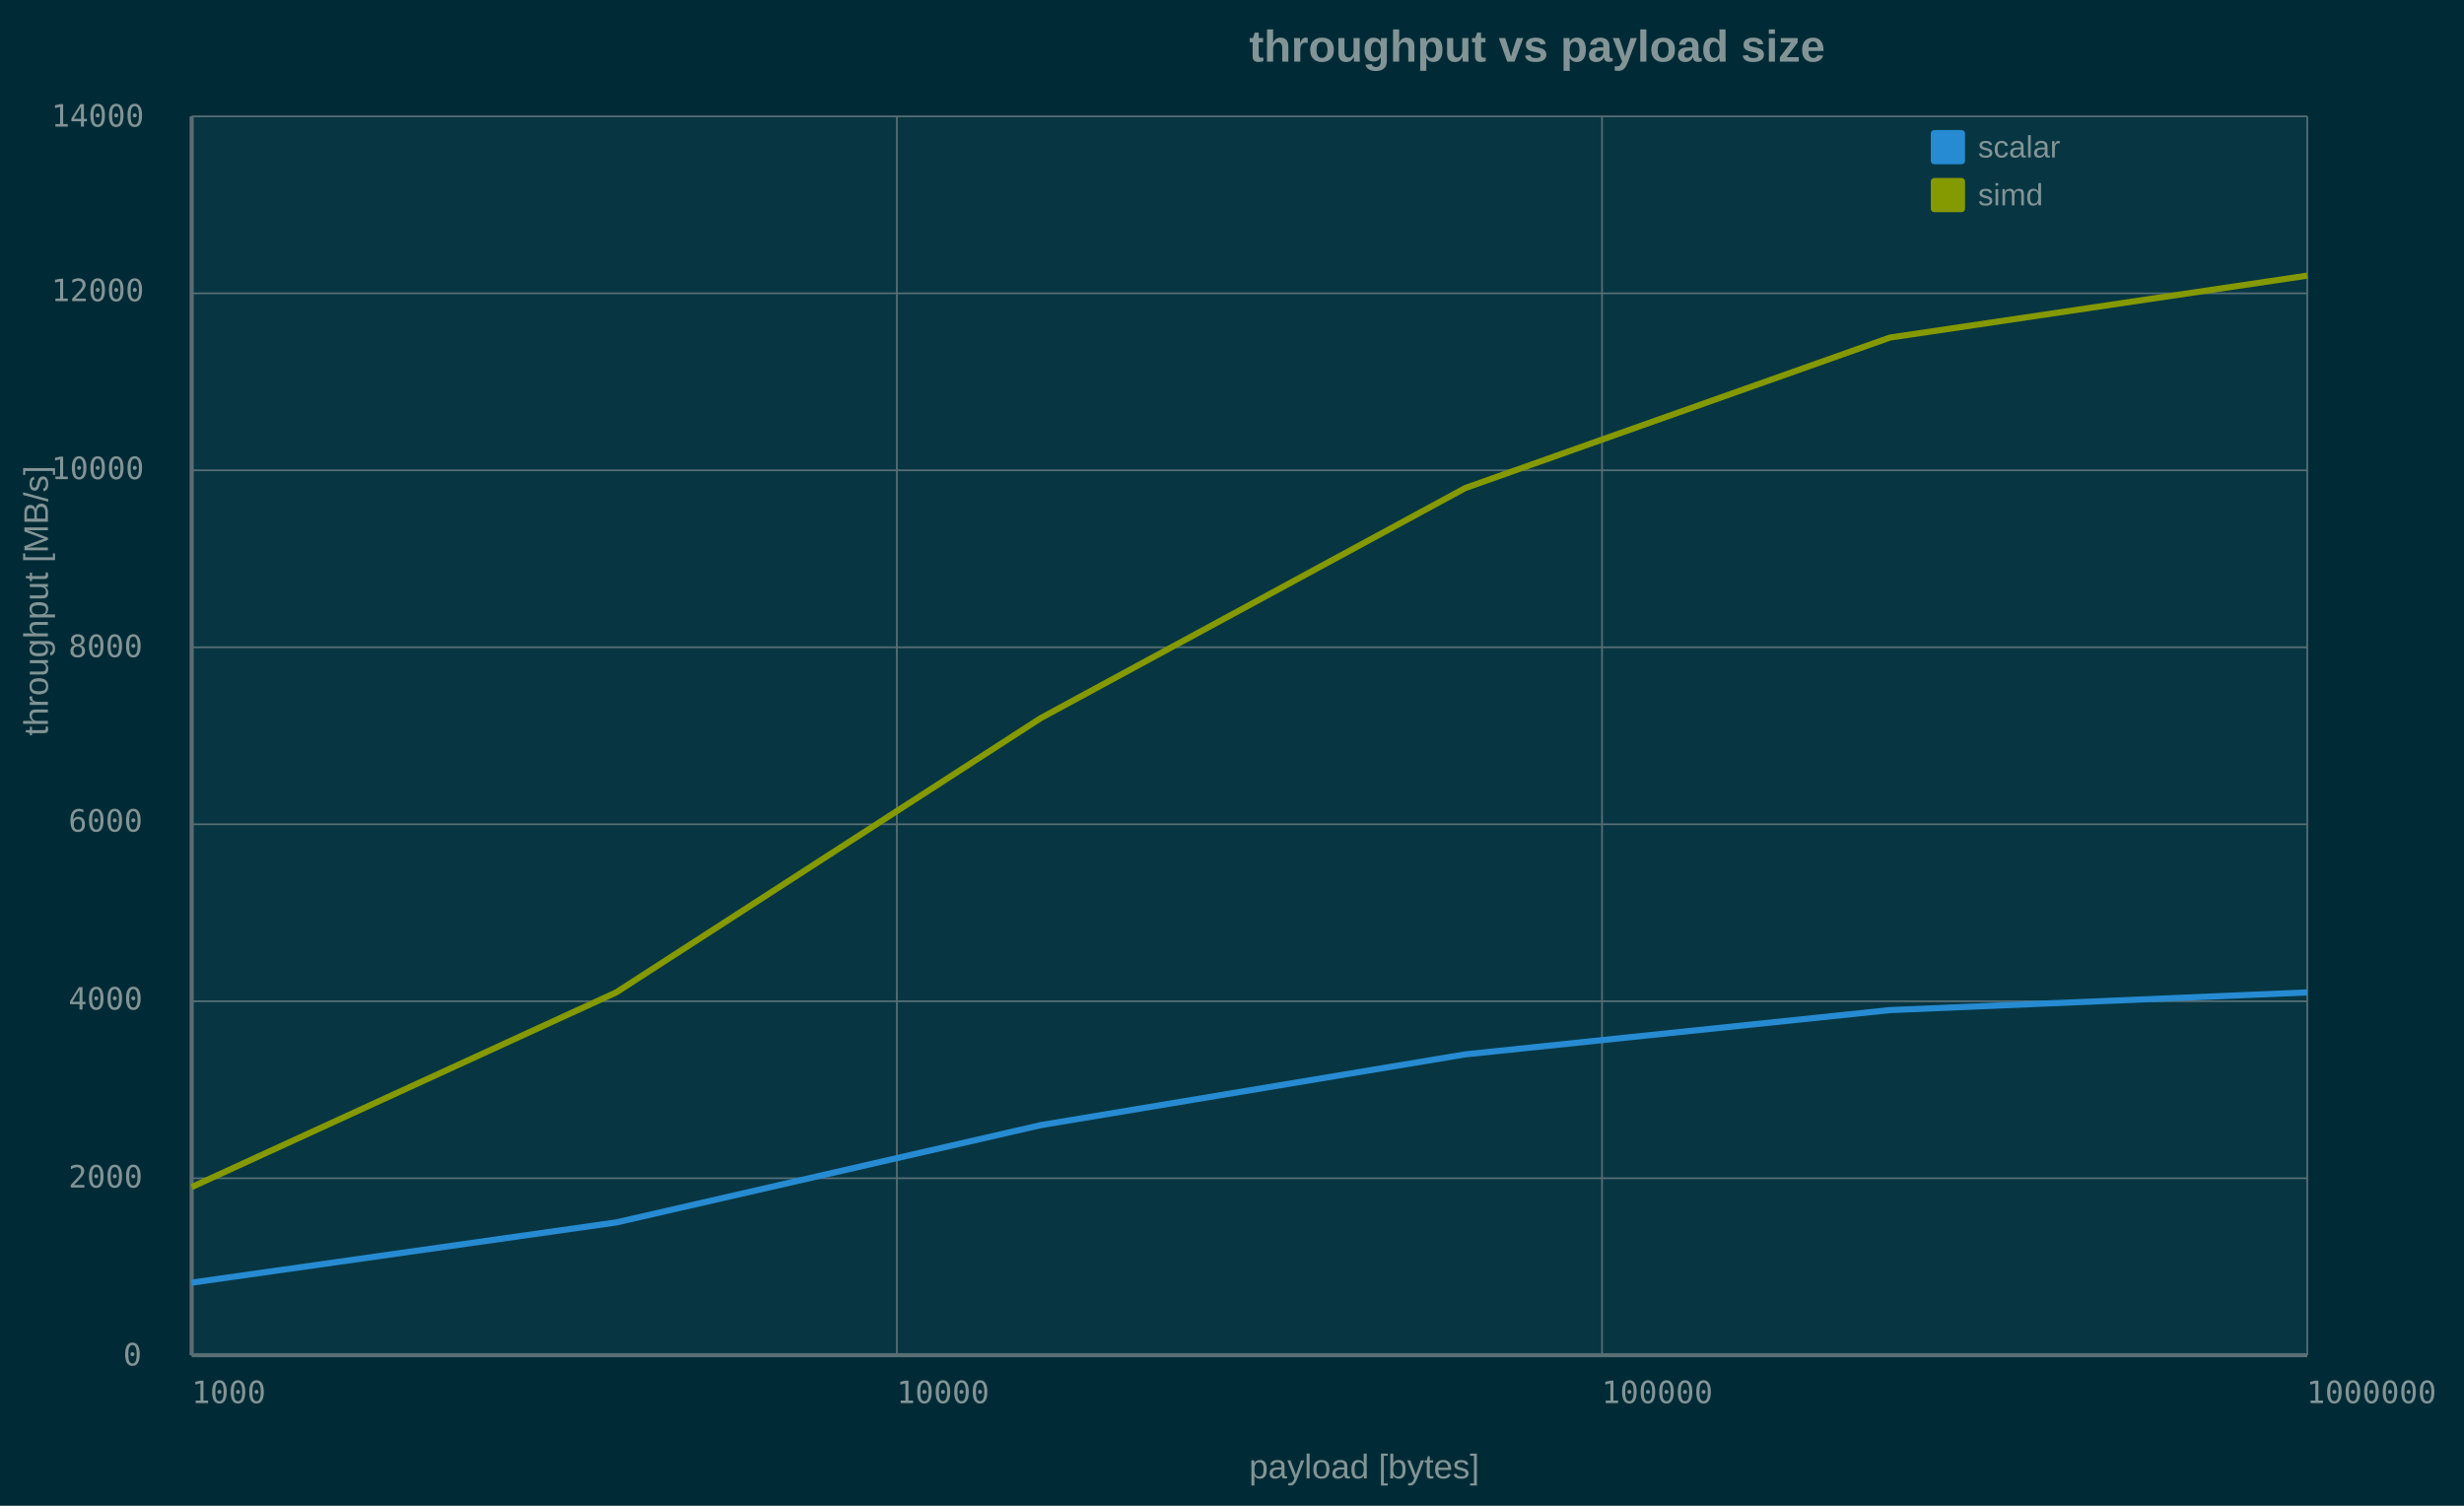
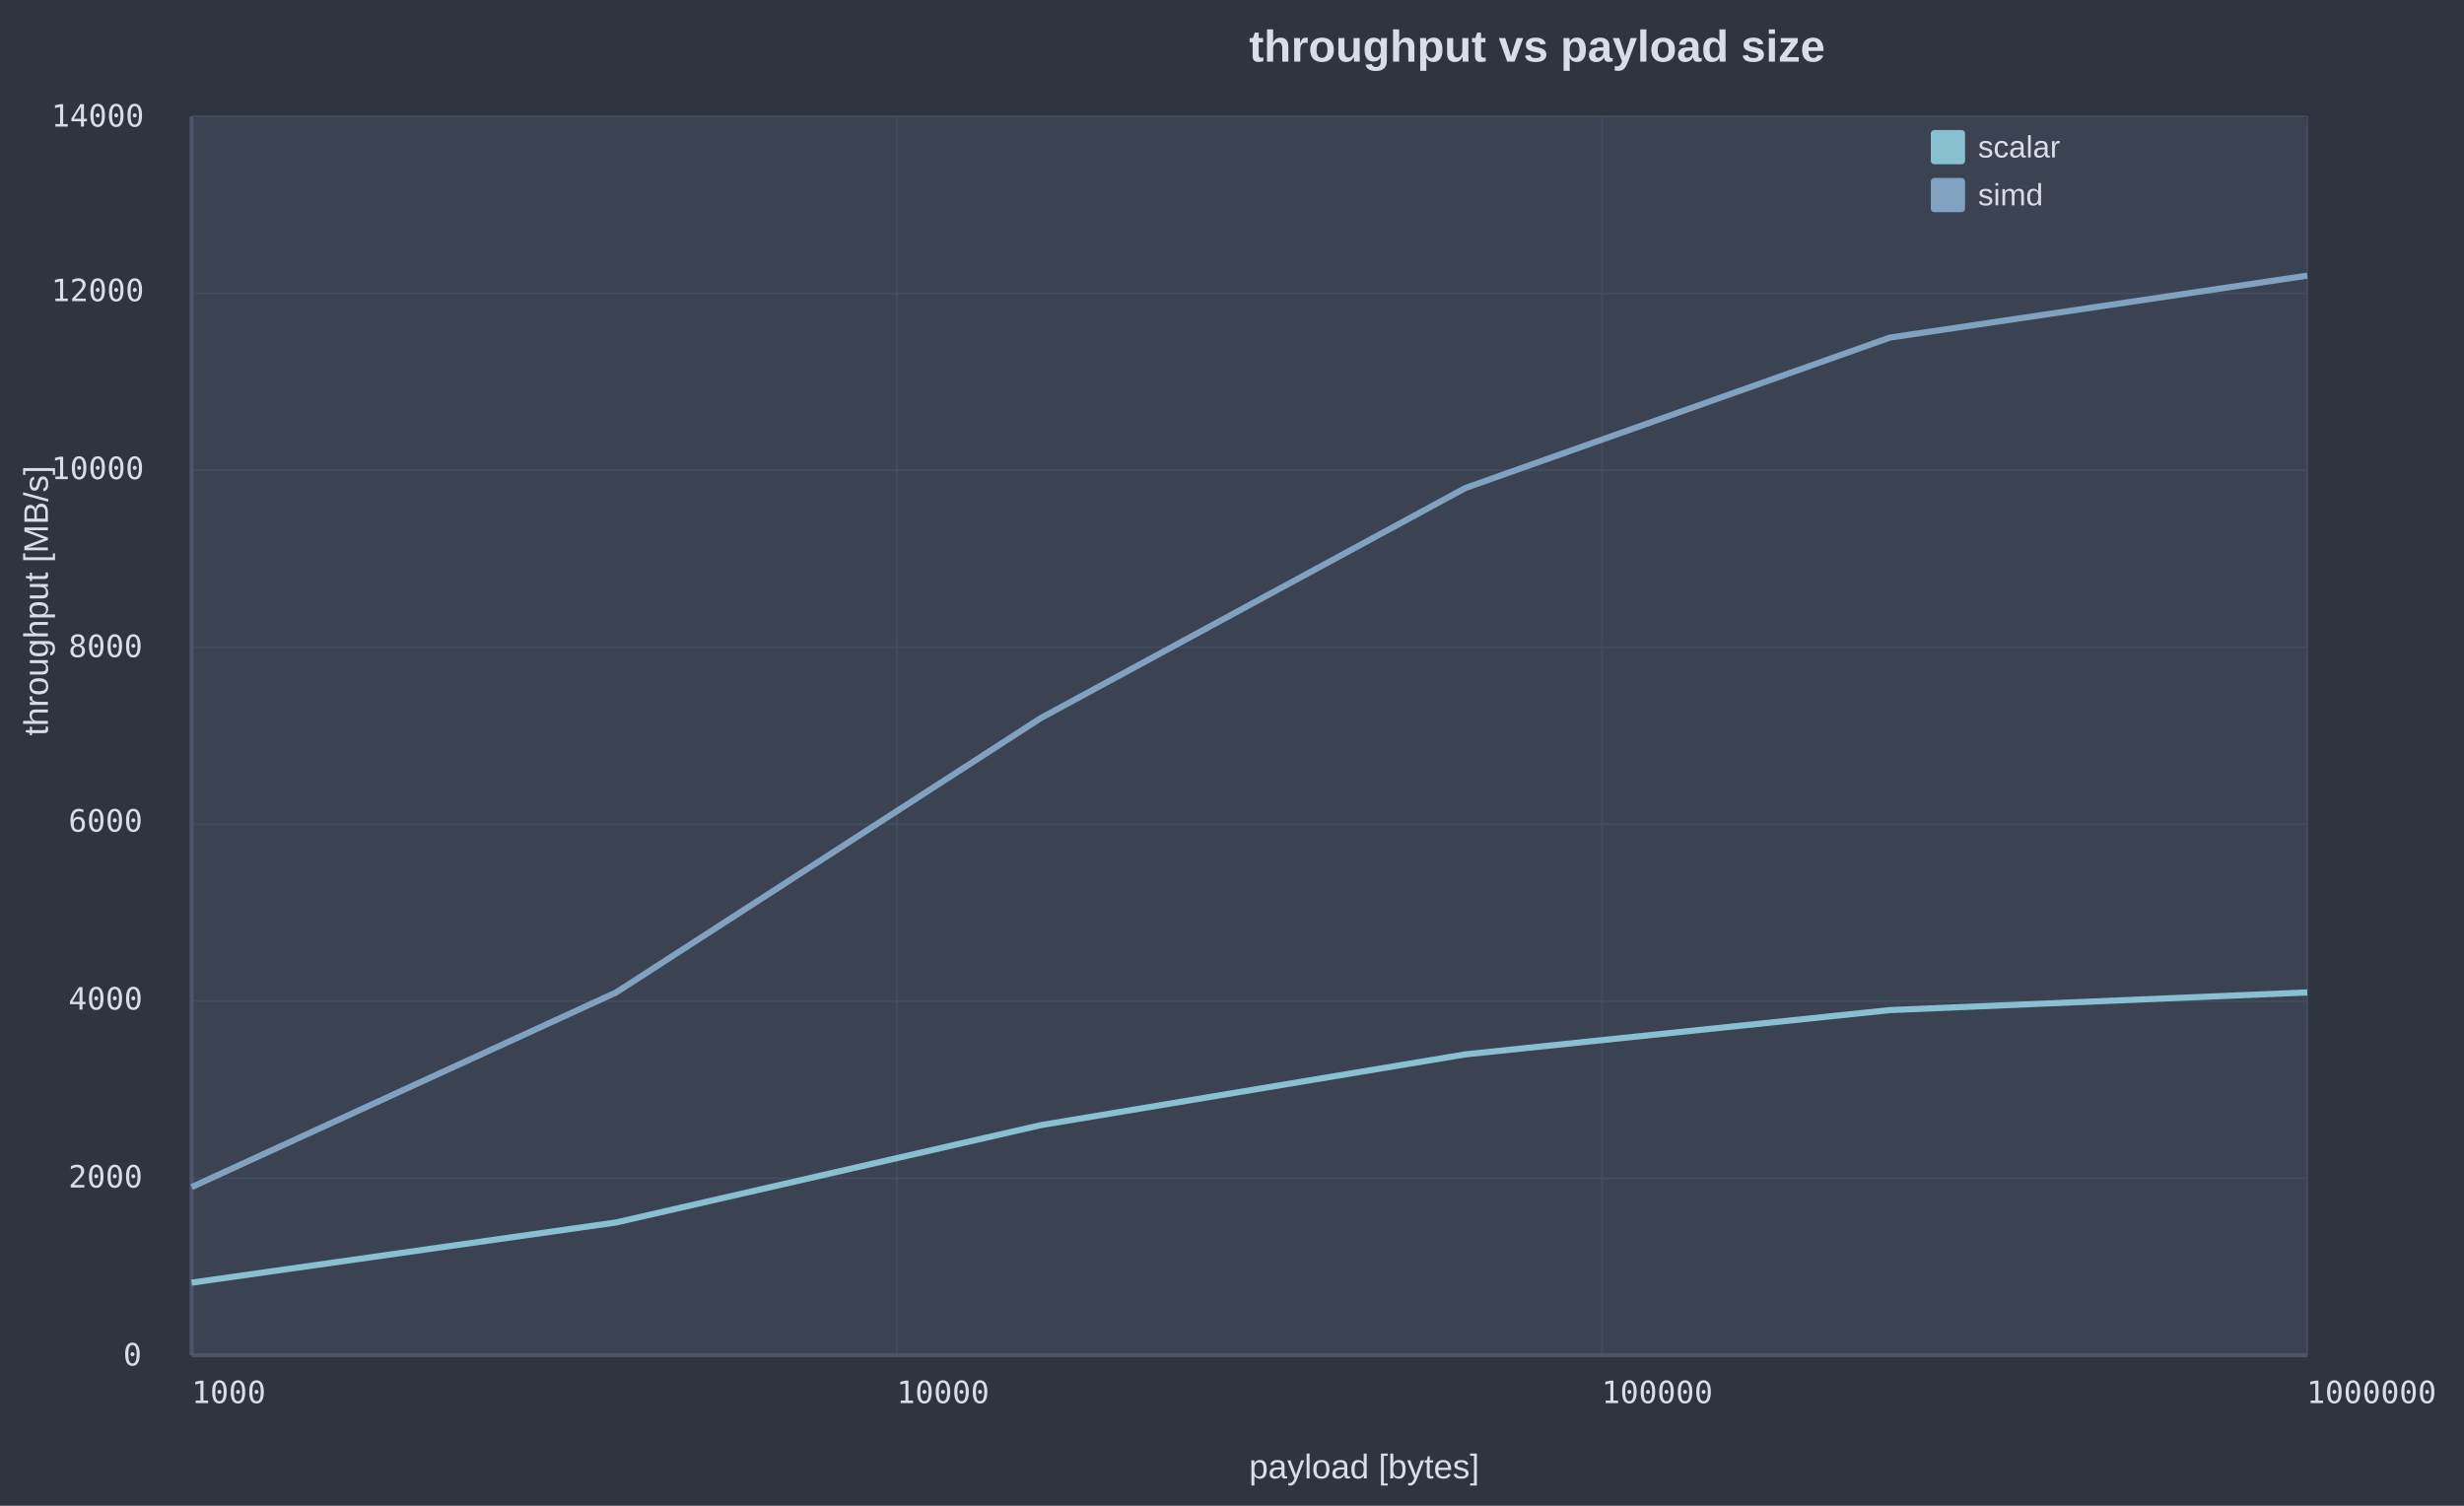
<svg xmlns="http://www.w3.org/2000/svg" viewBox="0 0 720 440">
  <g transform="translate(0 0)">
-     <rect x="0.00" y="0.00" width="720.00" height="440.00" rx="0.00" ry="0.00" fill="#002B36" />
-     <rect x="56.00" y="34.00" width="618.20" height="362.00" rx="2.00" ry="2.00" fill="#073642" />
-     <line x1="56.00" y1="34.00" x2="56.00" y2="396.00" stroke="#586E75" stroke-width="0.50" />
-     <text x="56.00" y="410.00" font-size="9" font-family="Ubuntu Mono, monospace" font-weight="normal" fill="#839496" text-anchor="start">1000</text>
-     <line x1="262.07" y1="34.00" x2="262.07" y2="396.00" stroke="#586E75" stroke-width="0.50" />
-     <text x="262.00" y="410.00" font-size="9" font-family="Ubuntu Mono, monospace" font-weight="normal" fill="#839496" text-anchor="start">10000</text>
-     <line x1="468.13" y1="34.00" x2="468.13" y2="396.00" stroke="#586E75" stroke-width="0.50" />
-     <text x="468.00" y="410.00" font-size="9" font-family="Ubuntu Mono, monospace" font-weight="normal" fill="#839496" text-anchor="start">100000</text>
-     <line x1="674.20" y1="34.00" x2="674.20" y2="396.00" stroke="#586E75" stroke-width="0.50" />
-     <text x="674.00" y="410.00" font-size="9" font-family="Ubuntu Mono, monospace" font-weight="normal" fill="#839496" text-anchor="start">1000000</text>
-     <line x1="56.00" y1="396.00" x2="674.20" y2="396.00" stroke="#586E75" stroke-width="0.50" />
-     <text x="36.00" y="399.00" font-size="9" font-family="Ubuntu Mono, monospace" font-weight="normal" fill="#839496" text-anchor="start">0</text>
-     <line x1="56.00" y1="344.29" x2="674.20" y2="344.29" stroke="#586E75" stroke-width="0.50" />
-     <text x="20.00" y="347.00" font-size="9" font-family="Ubuntu Mono, monospace" font-weight="normal" fill="#839496" text-anchor="start">2000</text>
-     <line x1="56.00" y1="292.57" x2="674.20" y2="292.57" stroke="#586E75" stroke-width="0.50" />
-     <text x="20.00" y="295.00" font-size="9" font-family="Ubuntu Mono, monospace" font-weight="normal" fill="#839496" text-anchor="start">4000</text>
-     <line x1="56.00" y1="240.86" x2="674.20" y2="240.86" stroke="#586E75" stroke-width="0.50" />
-     <text x="20.00" y="243.00" font-size="9" font-family="Ubuntu Mono, monospace" font-weight="normal" fill="#839496" text-anchor="start">6000</text>
-     <line x1="56.00" y1="189.14" x2="674.20" y2="189.14" stroke="#586E75" stroke-width="0.50" />
-     <text x="20.00" y="192.00" font-size="9" font-family="Ubuntu Mono, monospace" font-weight="normal" fill="#839496" text-anchor="start">8000</text>
-     <line x1="56.00" y1="137.43" x2="674.20" y2="137.43" stroke="#586E75" stroke-width="0.50" />
-     <text x="15.00" y="140.00" font-size="9" font-family="Ubuntu Mono, monospace" font-weight="normal" fill="#839496" text-anchor="start">10000</text>
-     <line x1="56.00" y1="85.71" x2="674.20" y2="85.71" stroke="#586E75" stroke-width="0.50" />
-     <text x="15.00" y="88.00" font-size="9" font-family="Ubuntu Mono, monospace" font-weight="normal" fill="#839496" text-anchor="start">12000</text>
-     <line x1="56.00" y1="34.00" x2="674.20" y2="34.00" stroke="#586E75" stroke-width="0.50" />
-     <text x="15.00" y="37.00" font-size="9" font-family="Ubuntu Mono, monospace" font-weight="normal" fill="#839496" text-anchor="start">14000</text>
-     <line x1="56.00" y1="34.00" x2="56.00" y2="396.00" stroke="#586E75" stroke-width="1.20" />
-     <line x1="56.00" y1="396.00" x2="674.20" y2="396.00" stroke="#586E75" stroke-width="1.20" />
-     <text x="365.00" y="18.00" font-size="13" font-family="Arial, sans-serif" font-weight="bold" fill="#839496" text-anchor="start">throughput vs payload size</text>
-     <text x="365.00" y="432.00" font-size="10" font-family="Arial, sans-serif" font-weight="normal" fill="#839496" text-anchor="start">payload [bytes]</text>
-     <text x="14.00" y="215.00" font-size="10" font-family="Arial, sans-serif" font-weight="normal" fill="#839496" transform=" rotate(270 14 215)" text-anchor="start">throughput [MB/s]</text>
-     <polyline points="56.00,374.80 180.06,357.21 304.13,328.77 428.19,308.09 552.26,295.16 674.20,289.99" fill="none" stroke="#268BD2" stroke-width="1.80" />
-     <polyline points="56.00,346.87 180.06,289.99 304.13,209.83 428.19,142.60 552.26,98.64 674.20,80.54" fill="none" stroke="#859900" stroke-width="1.80" />
-     <rect x="564.20" y="38.00" width="10.00" height="10.00" rx="1.00" ry="1.00" fill="#268BD2" />
-     <text x="578.00" y="46.00" font-size="9" font-family="Arial, sans-serif" font-weight="normal" fill="#839496" text-anchor="start">scalar</text>
-     <rect x="564.20" y="52.00" width="10.00" height="10.00" rx="1.00" ry="1.00" fill="#859900" />
-     <text x="578.00" y="60.00" font-size="9" font-family="Arial, sans-serif" font-weight="normal" fill="#839496" text-anchor="start">simd</text>
+     <rect x="0.00" y="0.00" width="720.00" height="440.00" rx="0.00" ry="0.00" fill="#2E3440" />
+     <rect x="56.00" y="34.00" width="618.20" height="362.00" rx="2.00" ry="2.00" fill="#3B4252" />
+     <line x1="56.00" y1="34.00" x2="56.00" y2="396.00" stroke="#434C5E" stroke-width="0.50" />
+     <text x="56.00" y="410.00" font-size="9" font-family="Ubuntu Mono, monospace" font-weight="normal" fill="#D8DEE9" text-anchor="start">1000</text>
+     <line x1="262.07" y1="34.00" x2="262.07" y2="396.00" stroke="#434C5E" stroke-width="0.50" />
+     <text x="262.00" y="410.00" font-size="9" font-family="Ubuntu Mono, monospace" font-weight="normal" fill="#D8DEE9" text-anchor="start">10000</text>
+     <line x1="468.13" y1="34.00" x2="468.13" y2="396.00" stroke="#434C5E" stroke-width="0.50" />
+     <text x="468.00" y="410.00" font-size="9" font-family="Ubuntu Mono, monospace" font-weight="normal" fill="#D8DEE9" text-anchor="start">100000</text>
+     <line x1="674.20" y1="34.00" x2="674.20" y2="396.00" stroke="#434C5E" stroke-width="0.50" />
+     <text x="674.00" y="410.00" font-size="9" font-family="Ubuntu Mono, monospace" font-weight="normal" fill="#D8DEE9" text-anchor="start">1000000</text>
+     <line x1="56.00" y1="396.00" x2="674.20" y2="396.00" stroke="#434C5E" stroke-width="0.50" />
+     <text x="36.00" y="399.00" font-size="9" font-family="Ubuntu Mono, monospace" font-weight="normal" fill="#D8DEE9" text-anchor="start">0</text>
+     <line x1="56.00" y1="344.29" x2="674.20" y2="344.29" stroke="#434C5E" stroke-width="0.50" />
+     <text x="20.00" y="347.00" font-size="9" font-family="Ubuntu Mono, monospace" font-weight="normal" fill="#D8DEE9" text-anchor="start">2000</text>
+     <line x1="56.00" y1="292.57" x2="674.20" y2="292.57" stroke="#434C5E" stroke-width="0.50" />
+     <text x="20.00" y="295.00" font-size="9" font-family="Ubuntu Mono, monospace" font-weight="normal" fill="#D8DEE9" text-anchor="start">4000</text>
+     <line x1="56.00" y1="240.86" x2="674.20" y2="240.86" stroke="#434C5E" stroke-width="0.50" />
+     <text x="20.00" y="243.00" font-size="9" font-family="Ubuntu Mono, monospace" font-weight="normal" fill="#D8DEE9" text-anchor="start">6000</text>
+     <line x1="56.00" y1="189.14" x2="674.20" y2="189.14" stroke="#434C5E" stroke-width="0.50" />
+     <text x="20.00" y="192.00" font-size="9" font-family="Ubuntu Mono, monospace" font-weight="normal" fill="#D8DEE9" text-anchor="start">8000</text>
+     <line x1="56.00" y1="137.43" x2="674.20" y2="137.43" stroke="#434C5E" stroke-width="0.50" />
+     <text x="15.00" y="140.00" font-size="9" font-family="Ubuntu Mono, monospace" font-weight="normal" fill="#D8DEE9" text-anchor="start">10000</text>
+     <line x1="56.00" y1="85.71" x2="674.20" y2="85.71" stroke="#434C5E" stroke-width="0.50" />
+     <text x="15.00" y="88.00" font-size="9" font-family="Ubuntu Mono, monospace" font-weight="normal" fill="#D8DEE9" text-anchor="start">12000</text>
+     <line x1="56.00" y1="34.00" x2="674.20" y2="34.00" stroke="#434C5E" stroke-width="0.50" />
+     <text x="15.00" y="37.00" font-size="9" font-family="Ubuntu Mono, monospace" font-weight="normal" fill="#D8DEE9" text-anchor="start">14000</text>
+     <line x1="56.00" y1="34.00" x2="56.00" y2="396.00" stroke="#4C566A" stroke-width="1.20" />
+     <line x1="56.00" y1="396.00" x2="674.20" y2="396.00" stroke="#4C566A" stroke-width="1.20" />
+     <text x="365.00" y="18.00" font-size="13" font-family="Arial, sans-serif" font-weight="bold" fill="#D8DEE9" text-anchor="start">throughput vs payload size</text>
+     <text x="365.00" y="432.00" font-size="10" font-family="Arial, sans-serif" font-weight="normal" fill="#D8DEE9" text-anchor="start">payload [bytes]</text>
+     <text x="14.00" y="215.00" font-size="10" font-family="Arial, sans-serif" font-weight="normal" fill="#D8DEE9" transform=" rotate(270 14 215)" text-anchor="start">throughput [MB/s]</text>
+     <polyline points="56.00,374.80 180.06,357.21 304.13,328.77 428.19,308.09 552.26,295.16 674.20,289.99" fill="none" stroke="#88C0D0" stroke-width="1.80" />
+     <polyline points="56.00,346.87 180.06,289.99 304.13,209.83 428.19,142.60 552.26,98.64 674.20,80.54" fill="none" stroke="#81A1C1" stroke-width="1.80" />
+     <rect x="564.20" y="38.00" width="10.00" height="10.00" rx="1.00" ry="1.00" fill="#88C0D0" />
+     <text x="578.00" y="46.00" font-size="9" font-family="Arial, sans-serif" font-weight="normal" fill="#D8DEE9" text-anchor="start">scalar</text>
+     <rect x="564.20" y="52.00" width="10.00" height="10.00" rx="1.00" ry="1.00" fill="#81A1C1" />
+     <text x="578.00" y="60.00" font-size="9" font-family="Arial, sans-serif" font-weight="normal" fill="#D8DEE9" text-anchor="start">simd</text>
  </g>
</svg>
